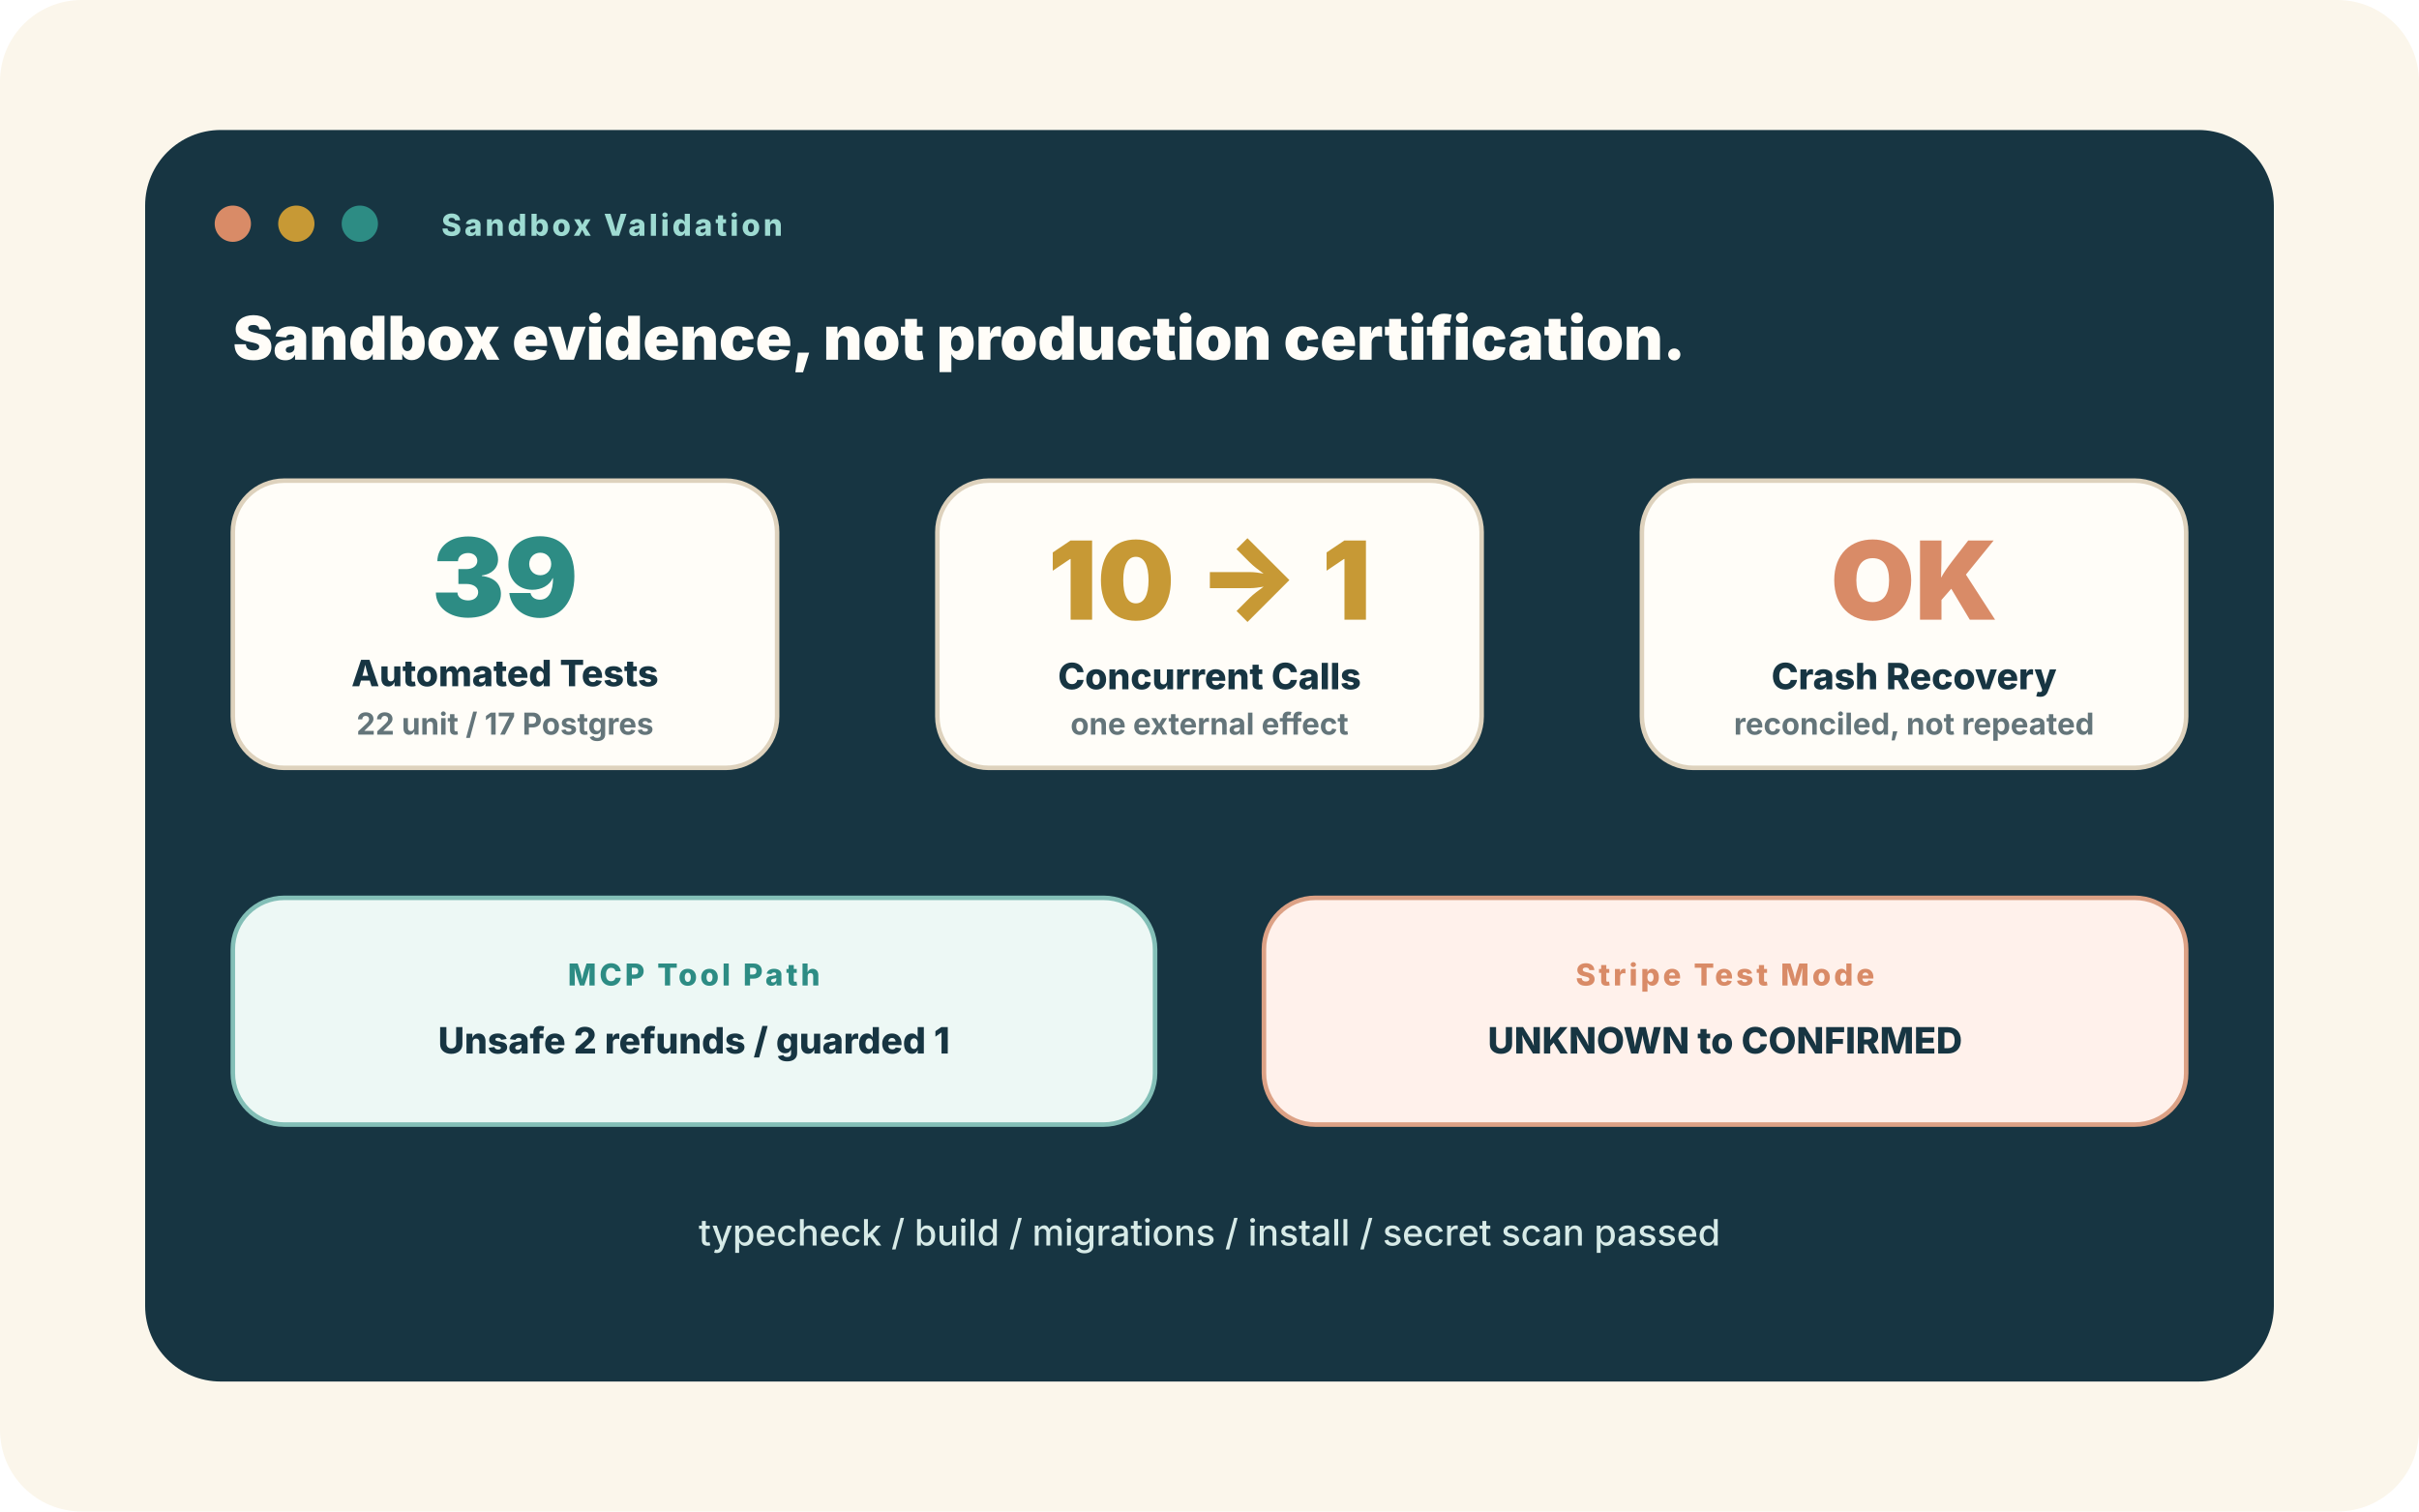
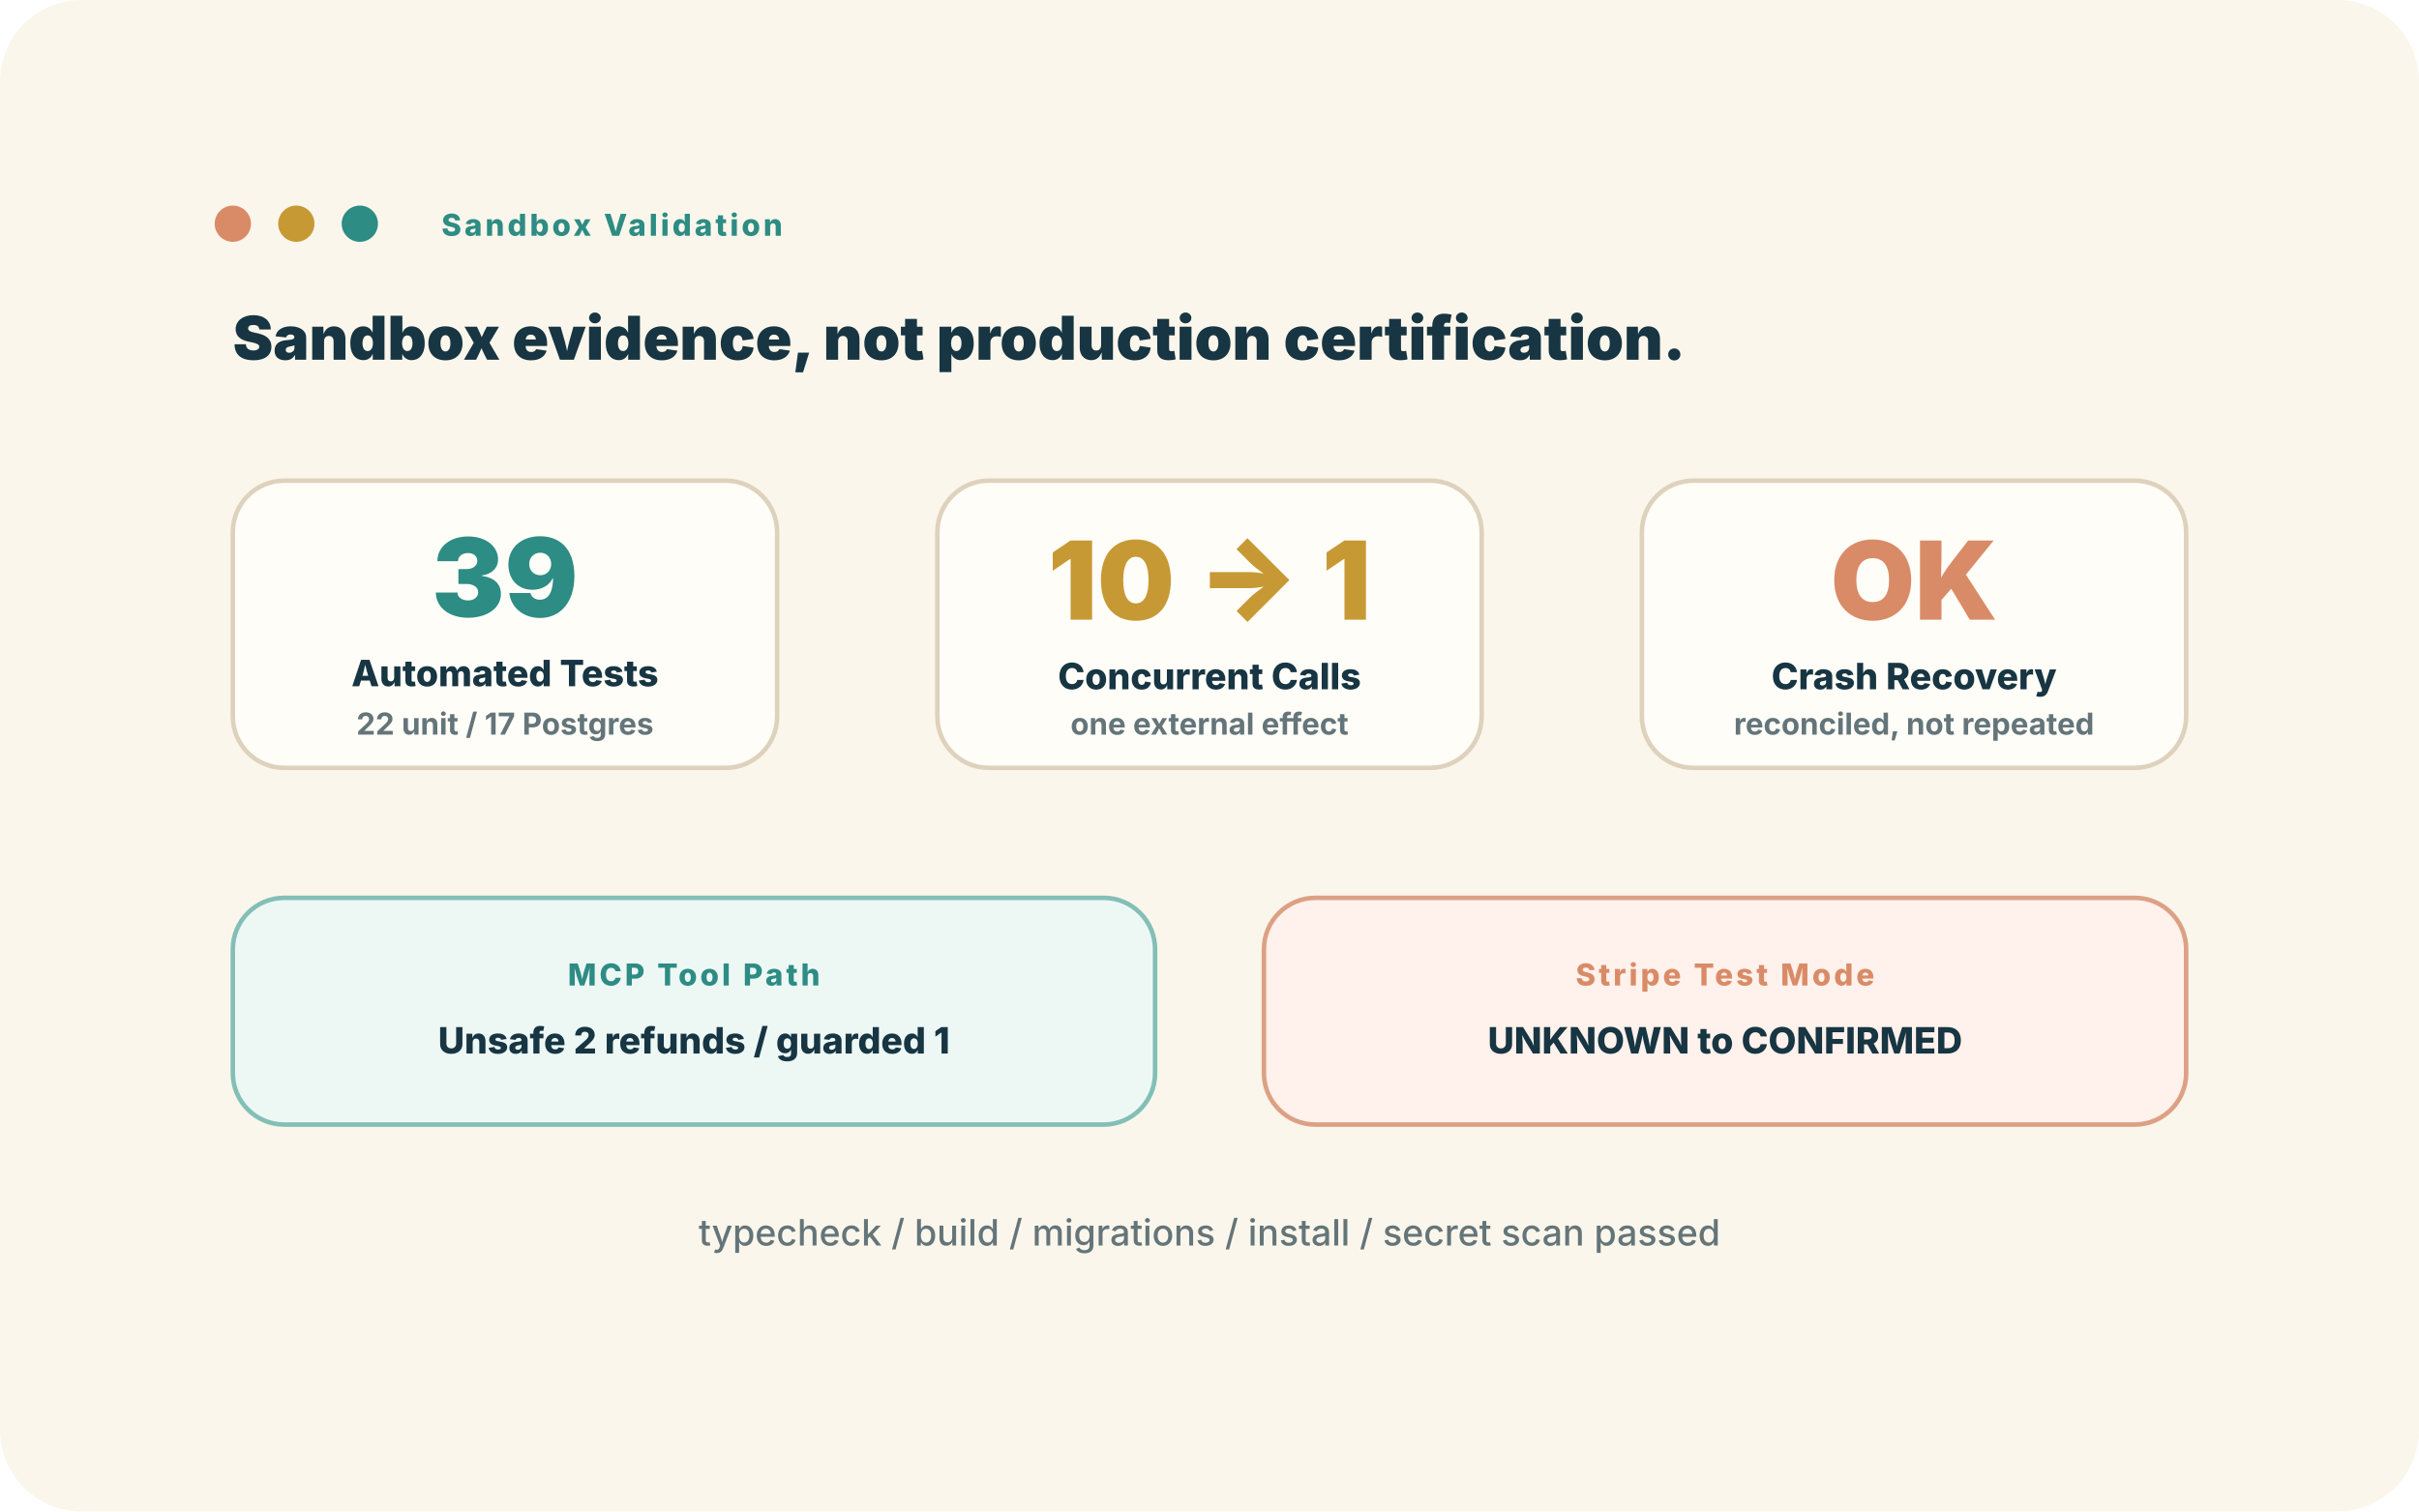
<svg xmlns="http://www.w3.org/2000/svg" viewBox="0 0 1600 1000" role="img" aria-labelledby="title desc">
  <defs>
    <style>
      .bg{fill:#fbf6eb}.dark{fill:#173542}.panel{fill:#fffdf8;stroke:#ded2bd;stroke-width:3}.mint{fill:#edf8f5;stroke:#83bfb7;stroke-width:3}.warn{fill:#fff1eb;stroke:#dca185;stroke-width:3}.ink{fill:#173542}.muted{fill:#64757a}.cream{fill:#fffdf8}.teal{fill:#2d8c84}.rose{fill:#d98b67}.gold{fill:#c79935}.kicker{font:800 20px Inter,Arial,sans-serif;letter-spacing:.1em;text-transform:uppercase}.title{font:850 40px Inter,Arial,sans-serif}.metric{font:900 72px Inter,Arial,sans-serif}.label{font:800 24px Inter,Arial,sans-serif}.body{font:500 24px Inter,Arial,sans-serif}.small{font:650 20px Inter,Arial,sans-serif}
    </style>
  </defs>
  <rect width="1600" height="1000" rx="54" class="bg" />
-   <rect x="96" y="86" width="1408" height="828" rx="50" class="dark" />
  <circle cx="154" cy="148" r="12" fill="#d98b67" />
  <circle cx="196" cy="148" r="12" fill="#c79935" />
  <circle cx="238" cy="148" r="12" fill="#2d8c84" />
-   <text x="292" y="156" class="kicker" fill="#9edbd2">Sandbox Validation</text>
-   <text x="154" y="238" class="title cream">Sandbox evidence, not production certification.</text>
+   <text x="292" y="156" class="kicker teal">Sandbox Validation</text>
+   <text x="154" y="238" class="title ink">Sandbox evidence, not production certification.</text>
  <g transform="translate(154 318)">
    <rect width="360" height="190" rx="34" class="panel" />
    <text x="180" y="90" class="metric teal" text-anchor="middle">39</text>
    <text x="180" y="136" class="label ink" text-anchor="middle">Automated Tests</text>
    <text x="180" y="168" class="small muted" text-anchor="middle">22 unit / 17 Postgres</text>
  </g>
  <g transform="translate(620 318)">
    <rect width="360" height="190" rx="34" class="panel" />
    <text x="180" y="92" class="metric gold" text-anchor="middle">10 -&gt; 1</text>
    <text x="180" y="138" class="label ink" text-anchor="middle">Concurrent Calls</text>
    <text x="180" y="168" class="small muted" text-anchor="middle">one external effect</text>
  </g>
  <g transform="translate(1086 318)">
    <rect width="360" height="190" rx="34" class="panel" />
    <text x="180" y="92" class="metric rose" text-anchor="middle">OK</text>
    <text x="180" y="138" class="label ink" text-anchor="middle">Crash Recovery</text>
    <text x="180" y="168" class="small muted" text-anchor="middle">reconciled, not repeated</text>
  </g>
  <g transform="translate(154 594)">
    <rect width="610" height="150" rx="34" class="mint" />
    <text x="305" y="58" class="kicker teal" text-anchor="middle">MCP Tool Path</text>
    <text x="305" y="103" class="label ink" text-anchor="middle">Unsafe 2 refunds / guarded 1</text>
  </g>
  <g transform="translate(836 594)">
    <rect width="610" height="150" rx="34" class="warn" />
    <text x="305" y="58" class="kicker rose" text-anchor="middle">Stripe Test Mode</text>
    <text x="305" y="103" class="label ink" text-anchor="middle">UNKNOWN to CONFIRMED</text>
  </g>
-   <text x="800" y="824" class="body" fill="#d6eae7" text-anchor="middle">typecheck / build / migrations / install / secret scan passed</text>
+   <text x="800" y="824" class="body muted" text-anchor="middle">typecheck / build / migrations / install / secret scan passed</text>
</svg>
